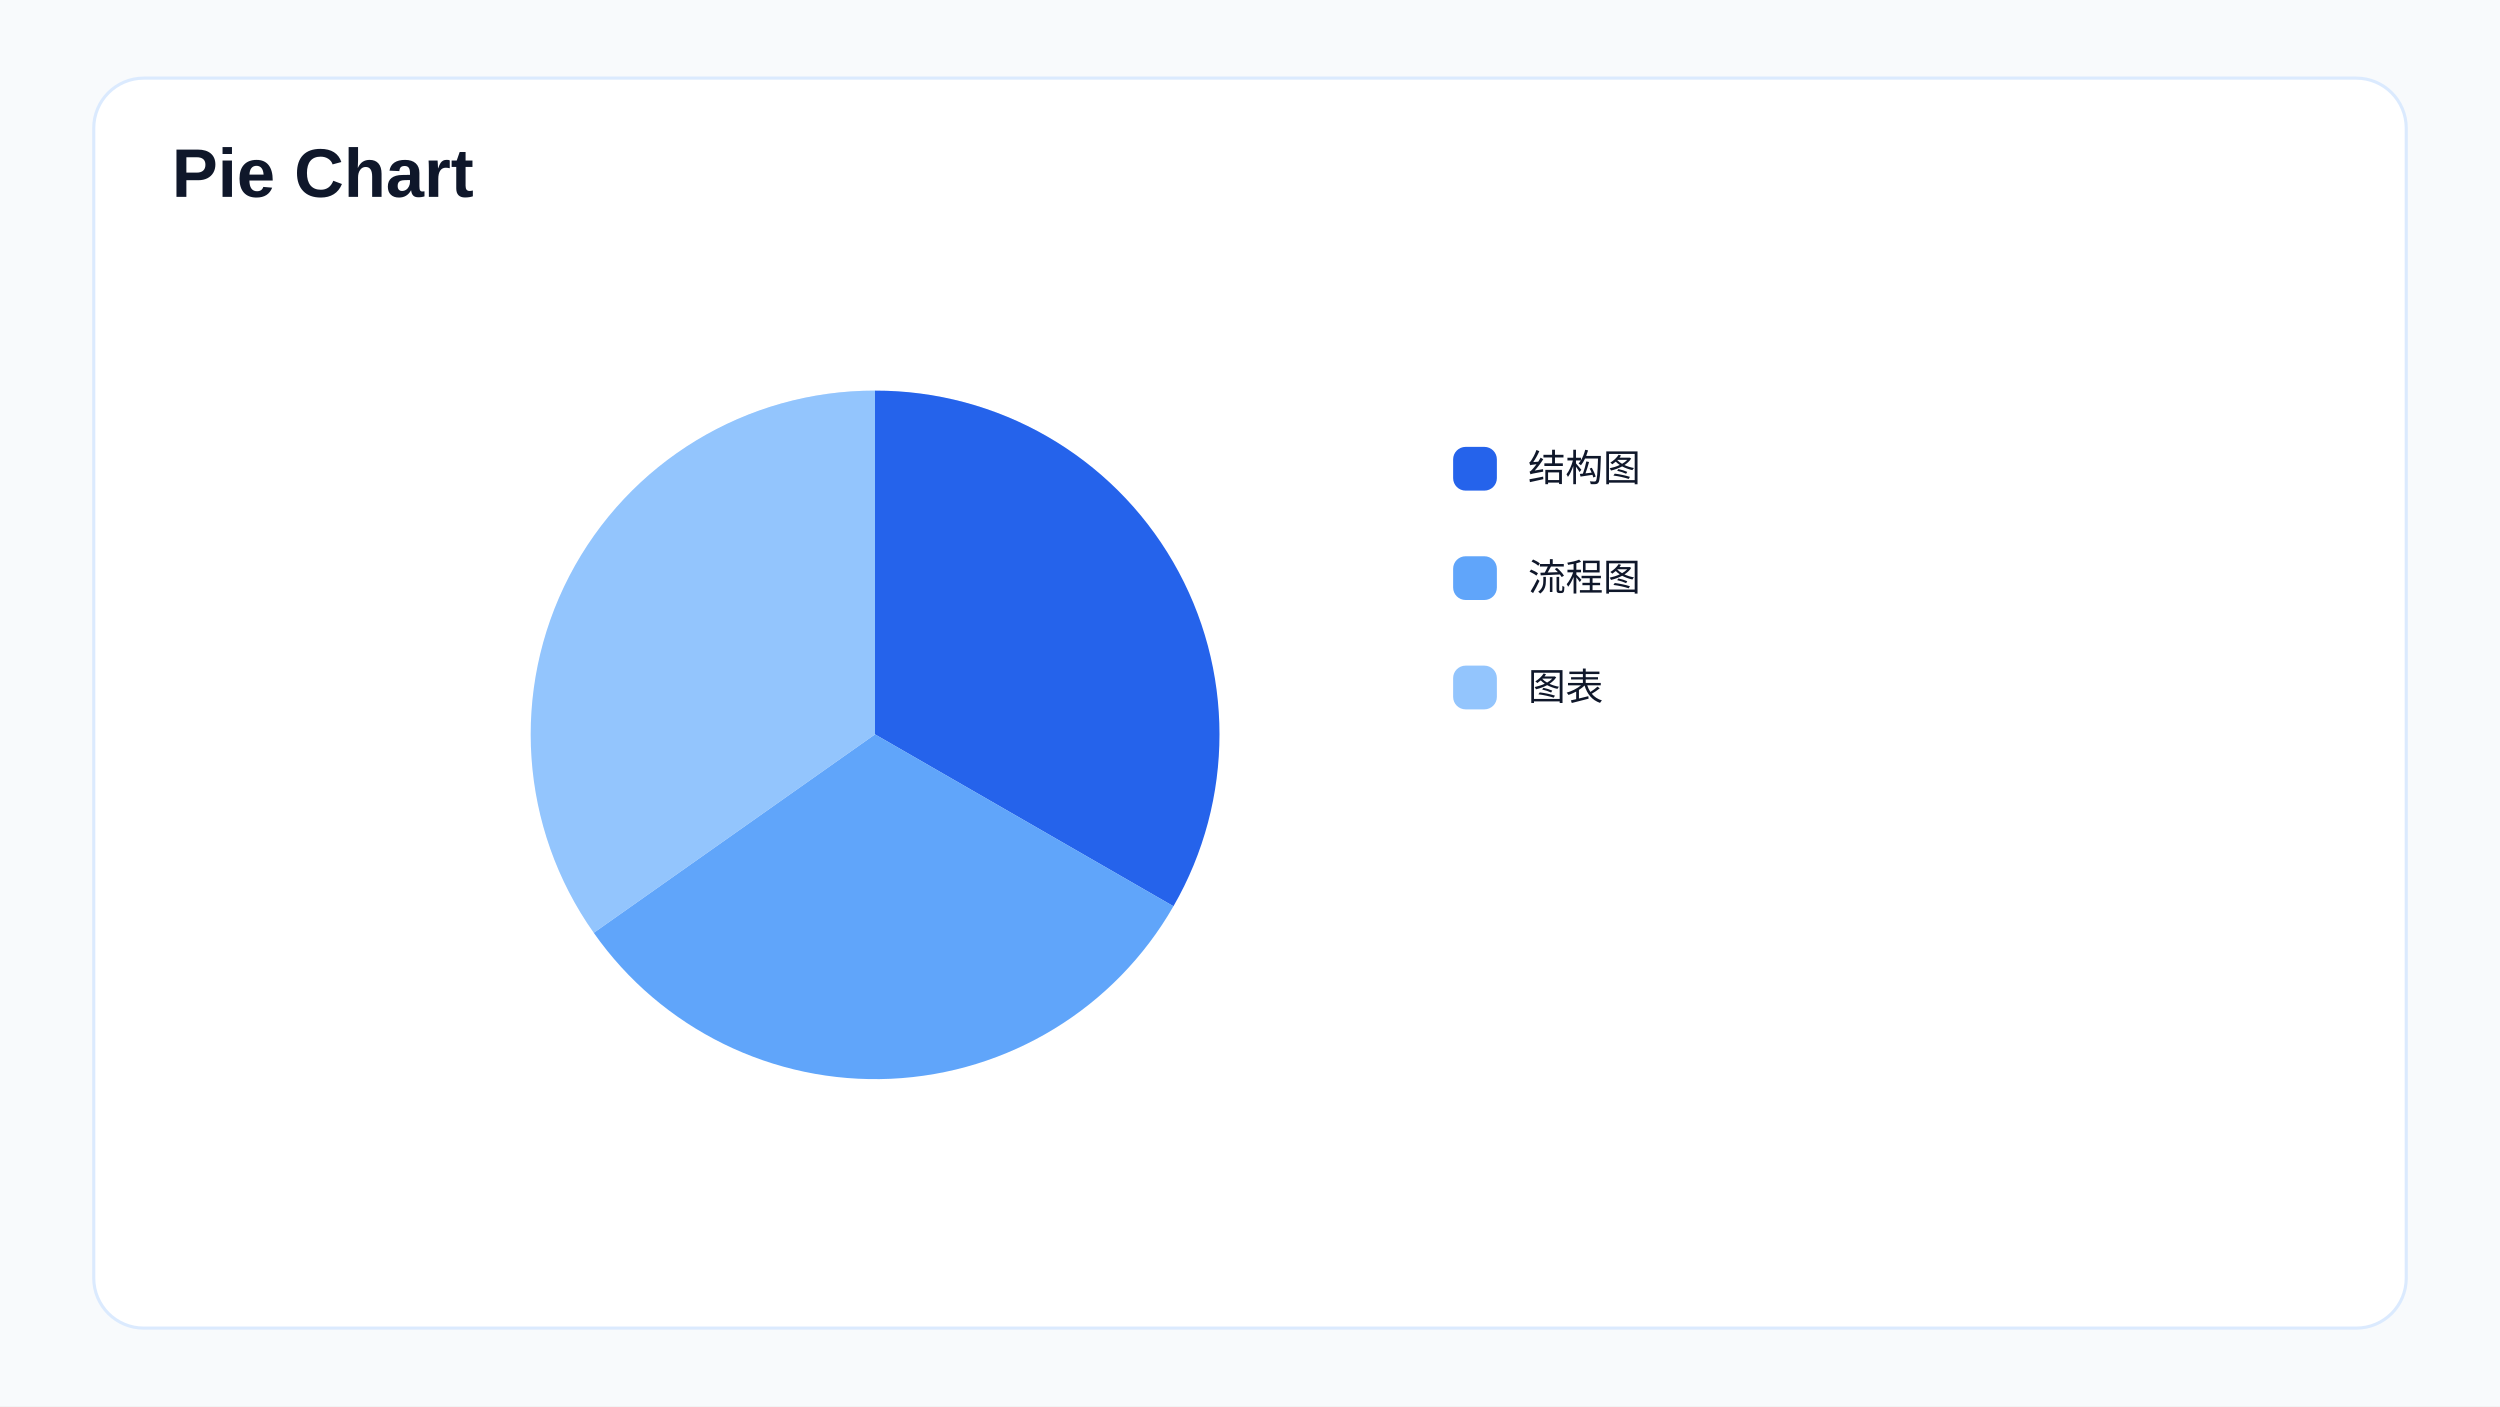
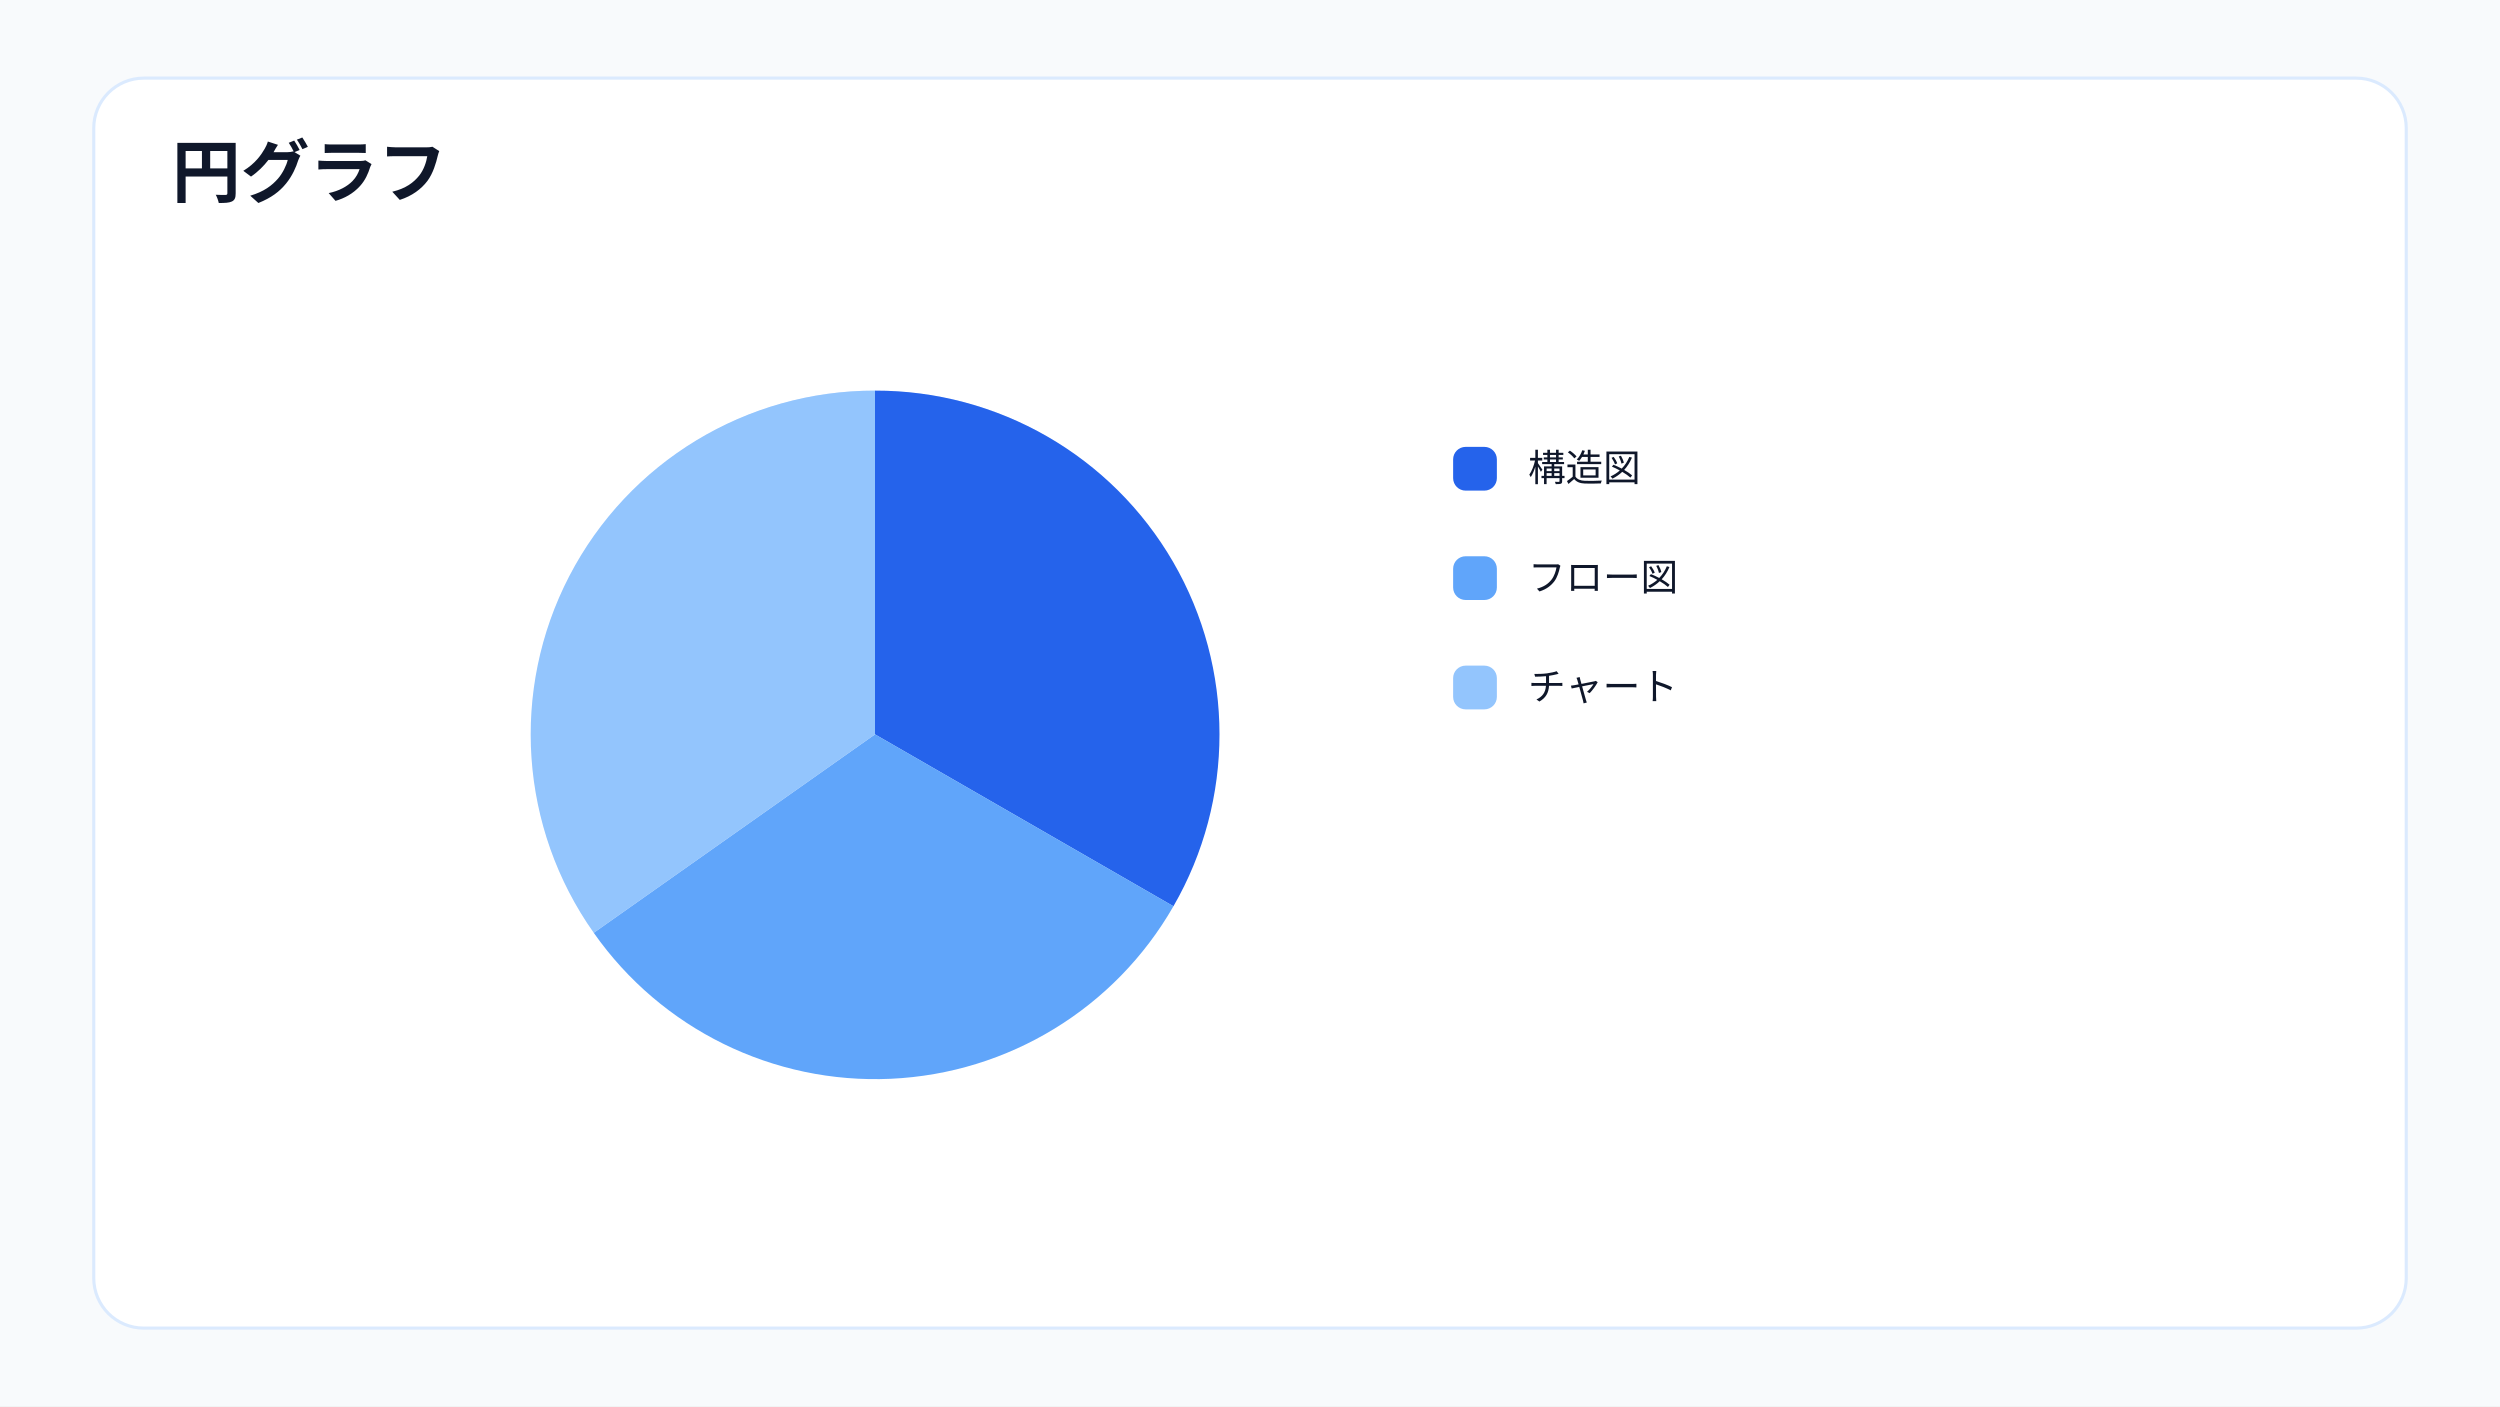
<svg xmlns="http://www.w3.org/2000/svg" width="1600" height="900" viewBox="0 0 1600 900">
  <rect width="1600" height="900" fill="#f8fafc" />
  <rect x="60" y="50" width="1480" height="800" rx="32" fill="#ffffff" stroke="#dbeafe" stroke-width="2" />
-   <text x="110" y="126" fill="#0f172a" font-size="44" font-family="Arial, sans-serif" font-weight="700">Pie Chart</text>
+   <text x="110" y="126" fill="#0f172a" font-size="44" font-family="Arial, sans-serif" font-weight="700">円グラフ</text>
  <circle cx="560" cy="470" r="220" fill="#dbeafe" />
  <path d="M560 470 L560 250 A220 220 0 0 1 751 580 Z" fill="#2563eb" />
  <path d="M560 470 L751 580 A220 220 0 0 1 380 597 Z" fill="#60a5fa" />
  <path d="M560 470 L380 597 A220 220 0 0 1 560 250 Z" fill="#93c5fd" />
  <rect x="930" y="286" width="28" height="28" rx="8" fill="#2563eb" />
  <rect x="930" y="356" width="28" height="28" rx="8" fill="#60a5fa" />
  <rect x="930" y="426" width="28" height="28" rx="8" fill="#93c5fd" />
-   <text x="978" y="308" fill="#0f172a" font-size="24" font-family="Arial, sans-serif">结构图</text>
-   <text x="978" y="378" fill="#0f172a" font-size="24" font-family="Arial, sans-serif">流程图</text>
-   <text x="978" y="448" fill="#0f172a" font-size="24" font-family="Arial, sans-serif">图表</text>
+   <text x="978" y="308" fill="#0f172a" font-size="24" font-family="Arial, sans-serif">構造図</text>
+   <text x="978" y="378" fill="#0f172a" font-size="24" font-family="Arial, sans-serif">フロー図</text>
+   <text x="978" y="448" fill="#0f172a" font-size="24" font-family="Arial, sans-serif">チャート</text>
</svg>
